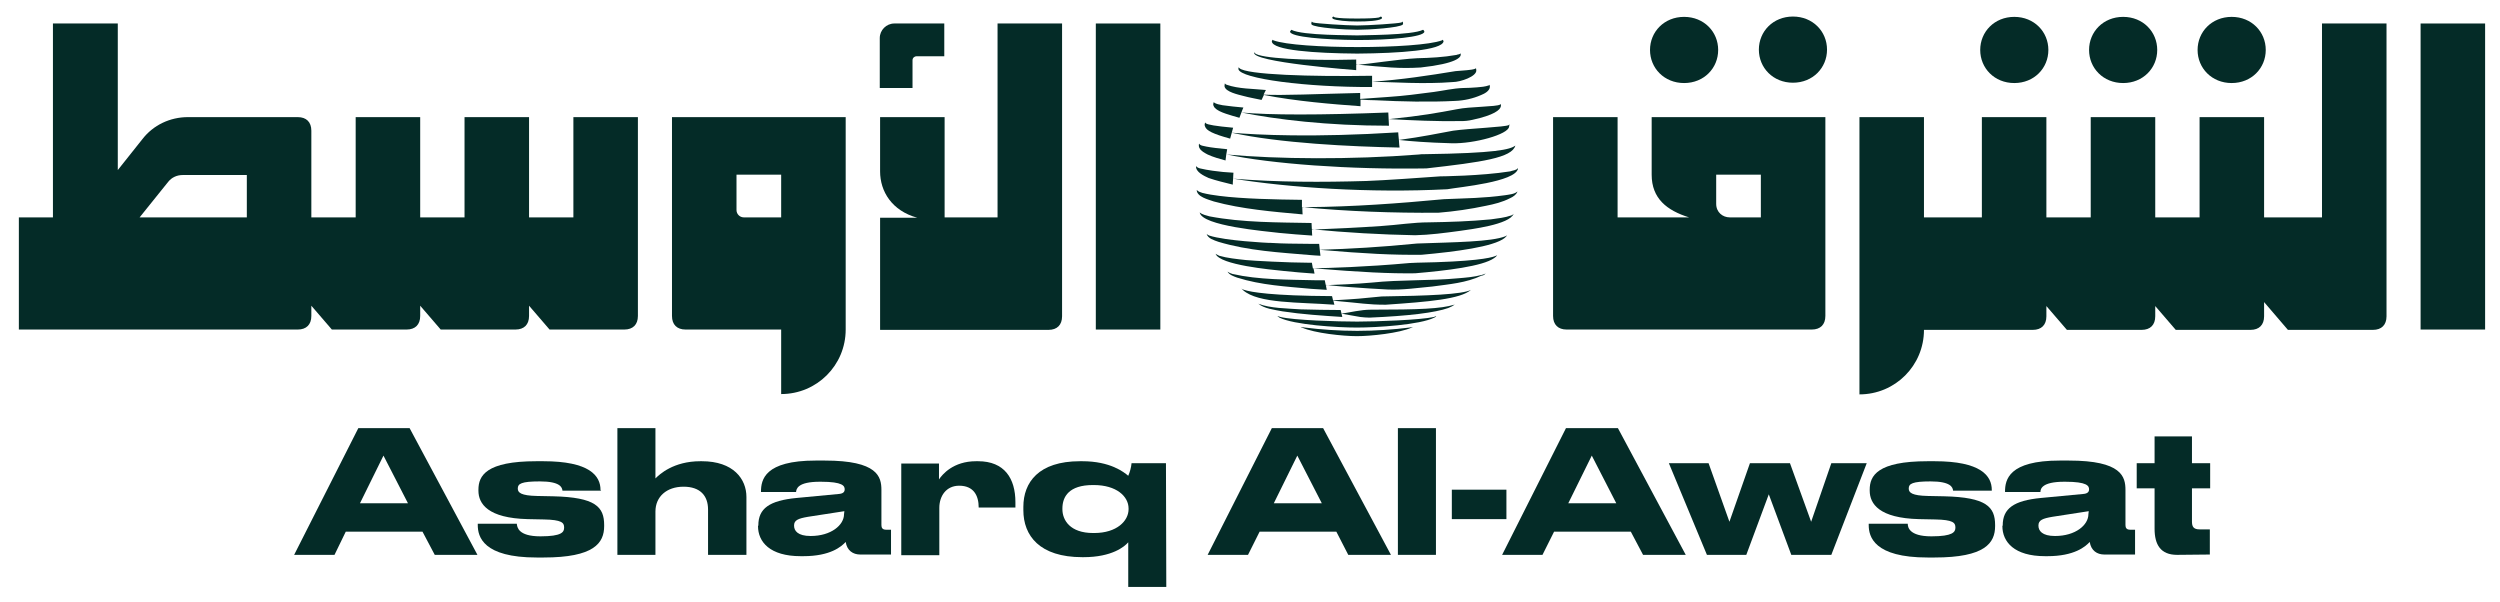
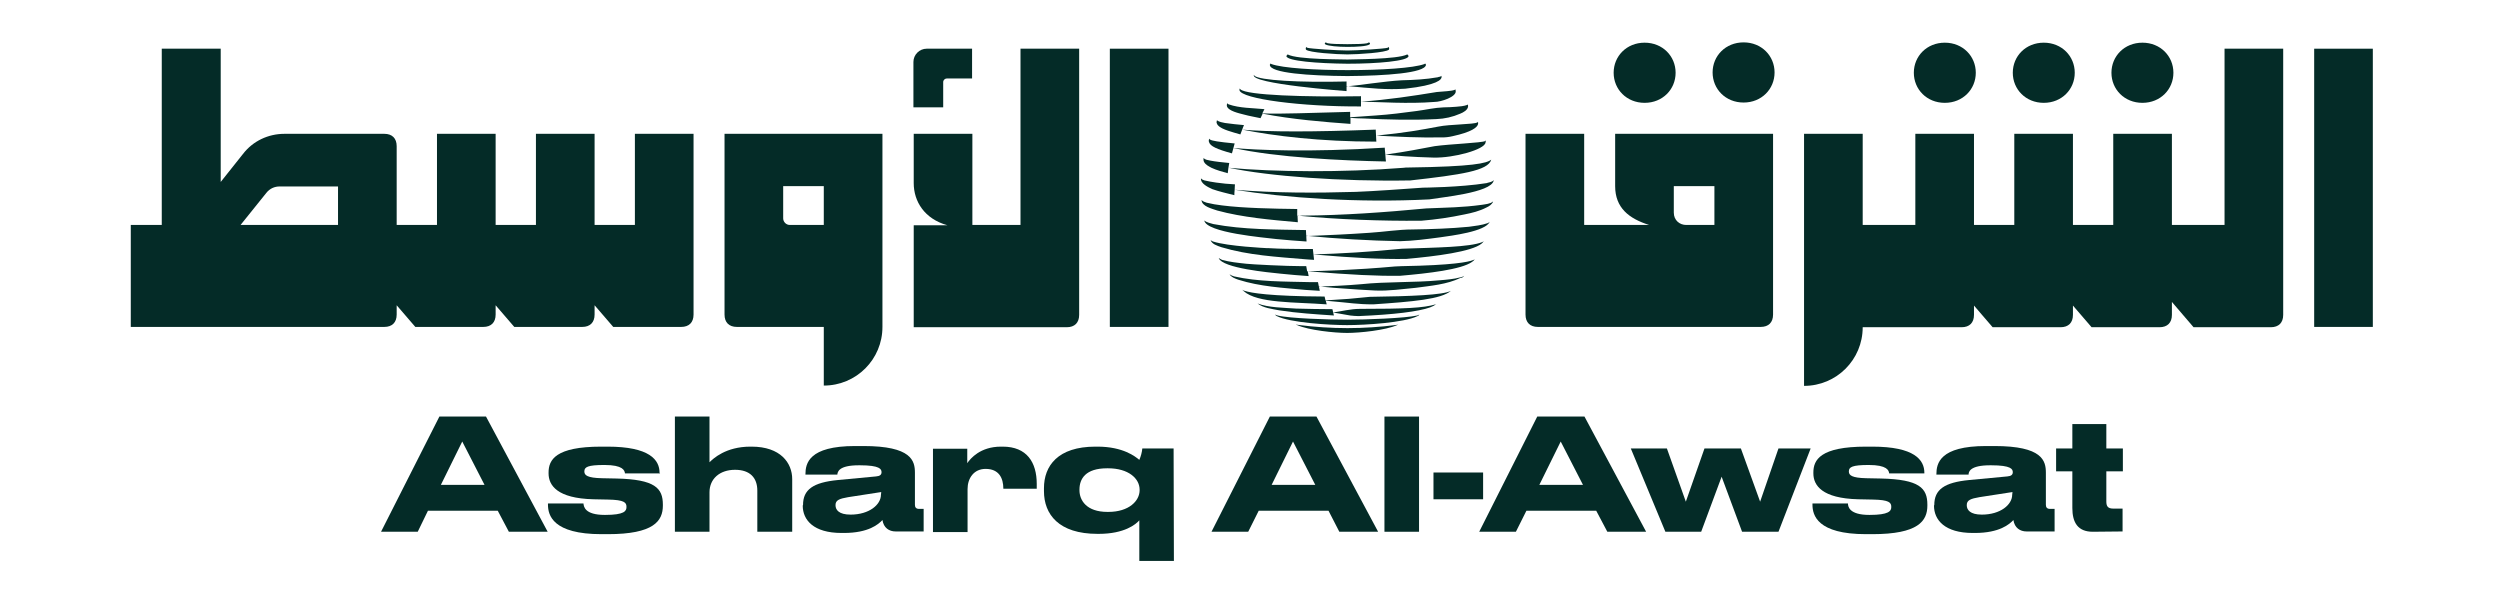
- <svg xmlns="http://www.w3.org/2000/svg" version="1.1" id="Layer_1" x="0px" y="0px" viewBox="0 0 755.6 181.7" style="enable-background:new 0 0 755.6 181.7;" xml:space="preserve">
+ <svg xmlns="http://www.w3.org/2000/svg" version="1.1" id="Layer_1" x="0px" y="0px" viewBox="-37.78 -9.09 831.16 199.87" style="enable-background:new 0 0 755.6 181.7;" xml:space="preserve">
  <style type="text/css">
	.st0{fill:#042B27;}
</style>
  <g>
    <path class="st0" d="M457.5,64.6c-0.2,0.3-0.5,0.4-0.7,0.5c-2,0.7-4.1,0.9-6.2,1.2c-6.2,0.6-12.5,0.8-18.7,0.9   c-4.8,0-9.5,0.8-14.3,1.1c-7.1,0.5-13.8,0.8-21.1,1.1c0-0.6-0.1-2-0.1-2c-10.2-0.2-20.8-0.1-30.8-2c-1-0.3-2.2-0.5-3-1.2   c0.6,4.1,20,5.7,24.1,6.2c3.2,0.3,6.6,0.6,9.9,0.8c0,0-0.1-1.3-0.1-1.9c10.4,1,20.7,1.6,31.2,1.8c4.5-0.1,8.9-0.7,13.4-1.3   C444.5,69.3,456.3,67.9,457.5,64.6" />
    <path class="st0" d="M458.8,51C458.8,51,458.8,50.9,458.8,51c0-0.1,0-0.1,0-0.1v-0.1c-0.5,0.7-1.6,0.7-2.4,1   c-8.8,1.4-21.1,1.5-21.1,1.5c-5.6,0.4-16.7,1.2-22.3,1.4c-13.4,0.4-26.9,0.4-40.3-0.7c0-0.6,0.1-1.8,0.1-1.8   c-2.1-0.1-4.3-0.3-6.3-0.6c-1.3-0.2-2.6-0.4-3.8-0.7c-0.4-0.1-0.9-0.3-1.2-0.7l0,0c-0.2,1.8,2.5,3,3.8,3.6c2.3,0.8,4.9,1.4,7.3,2   c0,0,0-1.3,0.1-1.8c16.8,2.7,41.2,4.4,64.7,3.2C441.4,56.5,457.9,55,458.8,51" />
    <path class="st0" d="M370.1,26.1c0.3,1.7,4.2,2.5,5.7,2.9c1.8,0.5,3.7,0.8,5.5,1.2l0,0c0.2-0.5,0.5-1,0.7-1.5   c9.7,1.9,20.8,2.8,29.2,3.4l0,0c0-0.6,0-1.4,0-2c1.5,0.1,3,0.2,4.5,0.2c8,0.4,16.1,0.6,24.1,0.2c2.7-0.1,5.4-0.7,7.9-1.8   c1-0.4,2.5-1.2,2.6-2.4c0-0.2,0-0.4-0.1-0.7c0,0.1-0.1,0.1-0.2,0.2c-1.1,0.4-2.4,0.5-3.6,0.6c-1.4,0.1-2.8,0.2-4.2,0.2   c-3,0.1-5.9,0.8-8.9,1.2c-4.5,0.6-9.1,1.2-13.7,1.5c-2.8,0.2-5.7,0.4-8.5,0.6c0-0.6,0-1.2,0-1.8c-13.2,0.3-23.4,0.8-29.2,0.5   c0.2-0.4,0.5-1,0.7-1.4l0,0c-3.9-0.4-8.2-0.3-11.9-1.6c-0.2-0.1-0.4-0.2-0.5-0.4C370.1,25.6,370.1,25.9,370.1,26.1z" />
    <path class="st0" d="M366.8,32c0.3,0.8,1.1,1.2,1.8,1.6c1.2,0.6,2.6,1,3.9,1.4c0.7,0.2,1.4,0.4,2.1,0.6l0,0   c0.2-0.5,0.4-1.1,0.6-1.6c10.5,2.1,25.9,4,44.6,4l-0.2-4c-20.5,0.8-35.9,0.8-44.4,0c0.2-0.5,0.4-1.1,0.6-1.5l0,0   c-2.1-0.2-4.3-0.4-6.3-0.7c-0.9-0.2-1.9-0.3-2.7-0.9C366.7,31.3,366.6,31.7,366.8,32" />
    <path class="st0" d="M364.2,38.2c0.4,1.3,2.5,2.3,7.6,3.7c0.3-1,0.6-2.3,0.9-3.3l0,0c-5.4-0.5-7.6-0.9-8.2-1.3   c-0.1-0.1-0.2-0.2-0.2-0.3C364.1,37.3,364,37.8,364.2,38.2" />
    <path class="st0" d="M362.5,44.7c0.5,1,1.6,1.5,2.5,2c1.7,0.8,3.6,1.3,5.4,1.8c0.1-1.1,0.3-2.3,0.5-3.4l0,0   c-2.1-0.2-4.9-0.5-6.3-0.8c-0.7-0.2-1.8-0.2-2.2-0.9C362.3,43.8,362.3,44.3,362.5,44.7z" />
    <path class="st0" d="M410.2,12.1c10,0,20.1-0.9,20.3-2.5c0-0.2-0.2-0.5-0.4-0.6c-3.3,1.7-18.7,1.6-19.9,1.7   c-1.2-0.1-16.6,0.1-19.9-1.7c-0.1,0.2-0.4,0.4-0.4,0.6C390.2,11.2,400.2,12,410.2,12.1" />
    <path class="st0" d="M410.2,16.2c12.8-0.1,25.7-1,26.1-3.7c0-0.2-0.2-0.4-0.3-0.5c0,0.1-0.1,0.1-0.2,0.2c-7.3,2.7-43.6,2.7-50.9,0   c-0.1-0.1-0.2-0.1-0.2-0.2c-0.1,0.1-0.3,0.3-0.3,0.5C384.5,15.2,397.4,16.1,410.2,16.2" />
    <path class="st0" d="M384.5,12L384.5,12L384.5,12" />
    <path class="st0" d="M409.9,21.2L409.9,21.2c0-0.5,0-1.2,0-1.7c8.7,0.8,13,1.3,19.5,0.9c10.9-1.2,12.1-3.1,12.1-3.9   c0-0.2-0.1-0.3-0.1-0.4c-0.2,0.4-0.8,0.3-1.2,0.5c-3.9,0.7-7.9,0.9-11.9,1c-5.8,0.3-14.8,1.8-18.4,2c0-0.5,0-1.2,0-1.6l0,0   c-15.7,0.4-29-0.4-30.6-1.9c-0.1-0.1-0.1-0.2-0.2-0.3C377.6,18.8,409.9,21.2,409.9,21.2" />
    <path class="st0" d="M439.1,24.8c2.3,0,7.3-1.7,7.1-3.6c0-0.2-0.1-0.4-0.1-0.6c0,0.1-0.2,0.1-0.3,0.2c-1,0.4-3.7,0.5-5.9,0.7   c-7.9,1.3-16.4,2.6-25.2,3.2C420.7,24.8,430.4,25.5,439.1,24.8" />
    <path class="st0" d="M374.3,20.9c0.6,2.9,20.6,5.5,40.4,5.4v-1.7v-1.7c-18.5,0.3-38-0.3-40.1-2.3c-0.1-0.1-0.2-0.2-0.2-0.3   C374.3,20.5,374.3,20.7,374.3,20.9" />
    <path class="st0" d="M440.4,33c-5.9,1.1-10.6,2-20.6,3c7.7,0.4,13.8,0.7,21.6,0.6c1.4,0,2.4-0.1,3.7-0.4c6.5-1.4,8.3-3,8.5-4   c0.1-0.3,0-0.6,0-0.8c0,0.1-0.1,0.1-0.2,0.2C452.3,32.3,444.2,32.2,440.4,33" />
    <path class="st0" d="M439.2,39.5c-5,0.9-9,1.8-16.4,2.8c-0.1-0.7-0.2-2.3-0.2-2.3c-25.4,1.6-42.6,0.8-50.4,0.1   c14.7,3.2,35.9,4.2,50.8,4.5c0,0-0.2-1.6-0.2-2.3c3.7,0.4,8.6,0.8,15.9,1c6.9,0.2,17.2-2.7,17.4-5c0.1-0.3,0.1-0.6,0.1-0.8   c0,0.1-0.1,0.2-0.2,0.3C455,38.4,444.2,38.8,439.2,39.5" />
    <path class="st0" d="M428.8,46.7c-20.5,1.6-42.7,1.4-58,0c13.4,2.8,36.9,4.6,60.3,4.2C447.9,49,457,47.7,458,44   c-1.6,1.2-5.9,2.3-27.5,2.6C429.9,46.6,429.3,46.6,428.8,46.7" />
    <path class="st0" d="M458.6,57.9c-0.9,0.8-2.5,0.9-3.7,1.1c-6.5,0.9-11.5,0.9-18.5,1.2c-13.8,1.3-27.6,2.3-41.3,2.4   c-0.6,0-1.1,0.1-1.6,0.1c0-0.4,0-2.3,0-2.3c-7.9-0.1-18-0.3-25-1.2c-1.7-0.2-3.5-0.5-5.1-0.9c-0.6-0.2-1.3-0.4-1.7-0.9   c0,2.1,3.5,2.9,5.2,3.5c8.4,2.3,17.9,3.1,26.8,3.9c0,0-0.1-1.5-0.1-2.2c13.6,1.3,27.5,1.8,41.1,1.7c4.9-0.4,9.7-1.1,14.4-2.1   c2.5-0.5,5-1.1,7.3-2.3c0.9-0.4,1.8-1,2.2-1.9V57.9C458.6,58,458.6,57.9,458.6,57.9L458.6,57.9C458.6,57.8,458.6,57.9,458.6,57.9" />
    <path class="st0" d="M455,71.4c-4.2,1.7-15.3,1.8-26.7,2.2c-11.1,1.1-20,1.6-29.5,1.9c14.1,1.2,22.2,1.6,30.9,1.5   c10-0.9,21.8-2.4,25.1-5.1c0.3-0.3,0.6-0.5,0.7-0.9C455.4,71.2,455.3,71.3,455,71.4" />
    <path class="st0" d="M368.3,73.1c9,2.7,18.4,3.2,27.8,4c0.8,0.1,1.6,0.1,3,0.2c0,0-0.3-2.4-0.4-3.6c-1,0-2,0-2.9,0   c-6.1-0.1-6.6,0-12-0.3h-0.5c0,0-12.9-0.6-17.8-2.2c-0.3-0.1-0.6-0.3-0.8-0.5C365.1,72.1,366.9,72.6,368.3,73.1" />
    <path class="st0" d="M367.4,76.7c1.2,3.4,16.8,4.8,20.6,5.2c3,0.3,6.2,0.6,9.3,0.8l-0.3-1.6c14.7,1.2,23,1.6,30.7,1.5   c9.4-0.8,20.4-2.1,23.9-4.6c0.4-0.3,0.7-0.5,0.9-0.9c-0.1,0.1-0.3,0.2-0.6,0.3c-1.5,0.6-6.6,1.7-23.7,2c-0.7,0-1.5,0.1-2.2,0.1   c-13.2,1.2-24.4,1.5-29.2,1.6c-0.1-0.5-0.3-1.7-0.3-1.7c-0.4,0-0.9,0-1.3,0c-5.4,0-16.9-0.6-18.6-0.8c-2.8-0.3-5.7-0.6-8.1-1.3   C368.2,77.1,367.8,77,367.4,76.7" />
    <polyline class="st0" points="380.2,78.9 380.2,78.9 380.2,78.9  " />
    <polyline class="st0" points="389.3,79.3 389.3,79.3 389.3,79.3  " />
    <path class="st0" d="M449,82.6c-0.3,0.3-0.8,0.4-1.2,0.5c-2.2,0.6-4.6,0.8-7,1c-8.5,0.8-17.6,0.4-26.1,1.3   c-4.3,0.4-11.1,0.7-14,0.8c0,0-0.2-1.1-0.3-1.5c-1,0-2,0-3,0c-8.1-0.2-17-0.1-24.9-1.9c-0.3-0.1-0.6-0.2-0.8-0.3   c-0.2-0.1-0.5-0.3-0.7-0.4c0.6,1,1.8,1.4,2.9,1.8c7.2,2.3,14.9,2.7,22.4,3.4c1.5,0.1,3.2,0.2,4.7,0.3l-0.3-1.5c0,0,1,0.1,1.8,0.2   c2.1,0.2,4.1,0.4,5.9,0.5c3.7,0.3,7.4,0.5,11,0.7c4.5,0.2,9.1-0.5,13.5-0.9c5.1-0.7,10.3-1.1,14.9-3.3   C448.3,83.3,448.8,83,449,82.6L449,82.6" />
    <path class="st0" d="M444.6,87.6c-2.6,1.4-13.2,1.8-27,2c-5.8,0.6-8.1,0.8-13.5,1.1l-1.2,0.1c-0.1-0.4-0.3-1.3-0.3-1.3   c-18.2-0.1-24.5-1.2-26.6-1.9c-0.3-0.1-0.6-0.2-0.8-0.4c0.1,0.1,0.3,0.3,0.5,0.5c4.6,4.1,17,3.6,27.6,4.4c0,0-0.2-0.9-0.3-1.2   l1.2,0.1c7,0.6,9.2,1.1,14.6,1.1C431.9,91.2,441.4,90.4,444.6,87.6" />
    <path class="st0" d="M439.5,92.1c-4,1.2-10.2,1.5-25.2,1.5c-3,0-6.1,0.8-8.9,1.2c2.4,0.4,4,0.7,5.7,1c0.9,0.1,1.9,0.2,2.8,0.2   c11.8-0.5,19.9-1.5,23.8-2.9c0.8-0.3,1.4-0.6,2-1.1C439.7,92,439.6,92,439.5,92.1" />
    <path class="st0" d="M387.6,94.1c5.9,0.9,12,1.3,18.1,1.7c0,0-0.4-1.7-0.5-2.1c-3.9,0-8.2-0.1-12.1-0.2c-4.1-0.3-9.2-0.3-12.8-1.7   C382.2,93.3,385,93.6,387.6,94.1" />
    <path class="st0" d="M426,99c-4.7,0.6-10.4,1-15.8,1s-11.1-0.4-15.8-1c-0.3,0-1.3-0.2-1.3-0.2c0.1,0.1,0.3,0.2,0.4,0.2   c3.8,1.7,12.4,2.6,16.6,2.6s12.8-0.9,16.6-2.6c0.1-0.1,0.3-0.1,0.4-0.2C427.2,98.8,426.3,99,426,99z" />
    <path class="st0" d="M433.4,95.8c-3.9,0.9-17.4,1.4-23.2,1.4c-5.8,0-19.3-0.4-23.2-1.4c-0.4-0.1-0.9-0.3-0.9-0.3s0.1,0.2,0.6,0.5   c4.4,2.2,17.5,3,23.4,3s19-0.8,23.4-3c0.5-0.2,0.6-0.5,0.6-0.5S433.7,95.7,433.4,95.8z" />
    <path class="st0" d="M423.9,6.5c0,0-0.1,0.2-0.4,0.3c-0.8,0.3-10,0.9-13.3,0.9s-12.5-0.6-13.3-0.9c-0.3-0.1-0.4-0.3-0.4-0.3   s-0.3,0.5-0.1,0.9c0.9,1,10.3,1.6,13.8,1.6s12.9-0.6,13.8-1.6C424.2,7,423.9,6.5,423.9,6.5z" />
    <path class="st0" d="M417.3,5c0,0,0,0.1-0.6,0.3c-1.1,0.2-3.2,0.3-6.5,0.3s-5.4-0.1-6.5-0.3c-0.6-0.1-0.6-0.3-0.6-0.3   c-0.6,0.1-0.5,0.5-0.2,0.7c1,0.5,4.1,0.8,7.3,0.8c3.2,0,6.4-0.2,7.3-0.8C417.8,5.6,417.8,5.1,417.3,5z" />
  </g>
  <g>
    <path class="st0" d="M74.6,65.7H42.2L50.8,55c1.1-1.4,2.7-2.1,4.4-2.1h19.4L74.6,65.7L74.6,65.7z M173.3,65.7h-13.4V35.4h-19.5   v30.3H127V35.4h-19.5v30.3H94.1V39.5c0-2.6-1.5-4.1-4.1-4.1H56.8c-5.4,0-10.5,2.4-13.8,6.7l-7.4,9.3V7.1H16v58.6H5.7v33.9H90   c2.6,0,4.1-1.5,4.1-4.1v-3.1l6.2,7.2h22.6c2.6,0,4.1-1.5,4.1-4.1v-3.1l6.2,7.2h22.6c2.6,0,4.1-1.5,4.1-4.1v-3.1l6.2,7.2h22.6   c2.6,0,4.1-1.5,4.1-4.1V35.4h-19.5L173.3,65.7L173.3,65.7z" />
    <g>
      <path class="st0" d="M301.4,65.7h-15.9V35.4H266v16.4c0,6.1,3.6,11.9,11.2,14H266v33.9h50.9c2.6,0,4.1-1.5,4.1-4.1V7.1h-19.5v58.6    H301.4z" />
    </g>
    <rect x="331.2" y="7.1" class="st0" width="19.5" height="92.5" />
    <path class="st0" d="M222.6,52.8h13.5v12.9h-11.3c-1.2,0-2.2-1-2.2-2.2V52.8z M203.1,95.5c0,2.6,1.5,4.1,4.1,4.1h28.9v19.5   c10.8,0,19.5-8.7,19.5-19.5V35.4h-52.5V95.5z" />
  </g>
  <path class="st0" d="M275.8,18.2c0-0.7,0.6-1.2,1.2-1.2h8.4V7.1h-15.1c-2.4,0-4.4,2-4.4,4.4v15.1h9.9V18.2L275.8,18.2z" />
  <g>
    <path class="st0" d="M701.8,65.7h-17.5V35.4h-19.5v30.3h-13.4V35.4h-19.5v30.3h-13.4V35.4H599v30.3h-17.5V35.4H562v83.8   c10.8,0,19.5-8.7,19.5-19.5h32.9c2.6,0,4.1-1.5,4.1-4.1v-3.1l6.2,7.2h22.6c2.6,0,4.1-1.5,4.1-4.1v-3.1l6.2,7.2h22.6   c2.6,0,4.1-1.5,4.1-4.1v-4.3l7.2,8.4h25.7c2.6,0,4.1-1.5,4.1-4.1V7.1h-19.5L701.8,65.7L701.8,65.7z" />
    <rect x="731.6" y="7.1" class="st0" width="19.5" height="92.5" />
    <path class="st0" d="M518.7,52.8h13.5v12.9h-9.4c-2.1,0-4.1-1.5-4.1-4.1V52.8z M499.2,52.8c0,7.2,4.6,10.8,11.3,12.9h-21.6V35.4   h-19.5v60.1c0,2.6,1.5,4.1,4.1,4.1h74.1c2.6,0,4.1-1.5,4.1-4.1V35.4h-52.5L499.2,52.8L499.2,52.8z" />
    <path class="st0" d="M674.5,25.1c6,0,10.3-4.5,10.3-10s-4.3-10-10.3-10s-10.3,4.5-10.3,10S668.5,25.1,674.5,25.1" />
    <path class="st0" d="M641.7,25.1c6,0,10.3-4.5,10.3-10s-4.3-10-10.3-10s-10.3,4.5-10.3,10S635.7,25.1,641.7,25.1" />
    <path class="st0" d="M608.8,25.1c6,0,10.3-4.5,10.3-10s-4.3-10-10.3-10s-10.3,4.5-10.3,10S602.8,25.1,608.8,25.1" />
    <path class="st0" d="M541.9,5c-6,0-10.3,4.5-10.3,10s4.3,10,10.3,10s10.3-4.5,10.3-10S547.9,5,541.9,5" />
    <path class="st0" d="M509,25.1c6,0,10.3-4.5,10.3-10s-4.3-10-10.3-10c-6,0-10.3,4.5-10.3,10S503,25.1,509,25.1" />
  </g>
  <g>
    <path class="st0" d="M123.3,152.1l-7.4-14.4l-7.1,14.4H123.3z M127.7,160.7h-23.2l-3.4,7H88.9l19.4-38.3h15.5l20.5,38.3h-12.9   L127.7,160.7z" />
    <path class="st0" d="M181.7,148.3H170c-0.1-1-0.7-2.8-6.8-2.8h-0.1c-5.5,0-6.6,0.7-6.6,2.1v0.1c0,1.2,1,2.1,5.8,2.2l4.9,0.1   c12.8,0.3,15.4,3.2,15.4,8.7v0.3c0,5.1-3,9.5-18.3,9.5h-2.1c-16.2,0-17.8-6.3-17.8-9.8v-0.4h11.8c0.1,1,0.4,3.8,7.1,3.8h0.1   c6.4,0,7.1-1.3,7.1-2.6v-0.1c0-1.4-0.7-2.3-6.1-2.4l-4.9-0.1c-12-0.3-14.9-4.6-14.9-8.6V148c0-4.2,2.3-8.6,17.5-8.6h2.1   c14,0,17.3,4.4,17.3,8.7L181.7,148.3L181.7,148.3z" />
    <path class="st0" d="M198.1,129.4v15.2c1.2-1.2,5.4-5.2,13.6-5.2h0.4c9.6,0,13.5,5.4,13.5,10.8v17.5H214V154c0-4.2-2.4-6.9-7.4-6.9   c-5.1,0-8.5,3-8.5,7.5v13.1h-11.5v-38.3L198.1,129.4L198.1,129.4z" />
    <path class="st0" d="M255.2,154.5l-11,1.7c-2.9,0.5-4.2,1-4.2,2.6v0.1c0,1.5,1.1,3.1,5,3.1c6.2,0,10.1-3.3,10.1-6.6L255.2,154.5   L255.2,154.5z M229.2,158.8c0-5.1,3.3-7.5,11.6-8.3l12.7-1.2c1.3-0.1,1.8-0.6,1.8-1.4c0-1-0.5-2.3-7.2-2.3h-0.3   c-6.8,0-7.1,2.2-7.2,3.1H230v-0.1c0-3.6,1.1-9.4,16.5-9.4h2.8c16,0,17.1,4.9,17.1,8.9v10.6c0,0.8,0.3,1.4,1.4,1.4h1.5v7.5H260   c-2.2,0-4-1.2-4.4-3.8c-1.3,1.4-4.6,4.3-12.8,4.3H242c-9.3,0-12.9-4.3-12.9-9.1L229.2,158.8L229.2,158.8z" />
    <path class="st0" d="M283.8,144.9c1-1.5,4.3-5.5,11.2-5.5h0.6c8,0,11.3,5.2,11.3,12.4v1.6h-11.1c0-3.6-1.5-6.6-5.9-6.6l0,0   c-3.9,0-6,3.1-6,6.7v14.3h-11.5v-27.7h11.4V144.9L283.8,144.9z" />
    <path class="st0" d="M330.6,146.6h-0.3c-7.2,0-9.2,3.5-9.2,7.1v0.2c0,3.3,2.3,7.2,9.3,7.2h0.3c6.9,0,10.4-3.7,10.4-7.2v-0.2   C341.1,150,337.4,146.6,330.6,146.6 M352.5,177.4H341v-13.5c-1.1,1.3-4.9,4.5-13.5,4.5h-0.4c-12.9,0-17.8-6.5-17.8-14.2v-1   c0-7.4,4.6-13.8,17.1-13.8h0.7c8.5,0,12.6,3.3,13.9,4.4c0.5-1.1,0.9-2.6,1-3.8h10.4L352.5,177.4L352.5,177.4z" />
    <path class="st0" d="M399.5,152.1l-7.4-14.4l-7.1,14.4H399.5z M403.9,160.7h-23.2l-3.5,7H365l19.4-38.3h15.5l20.5,38.3h-12.9   L403.9,160.7z" />
    <rect x="422.5" y="129.4" class="st0" width="11.5" height="38.3" />
    <rect x="438.8" y="148" class="st0" width="16.5" height="8.9" />
    <path class="st0" d="M488.5,152.1l-7.4-14.4l-7.1,14.4H488.5z M492.9,160.7h-23.2l-3.5,7H454l19.3-38.3H489l20.5,38.3h-12.9   L492.9,160.7z" />
    <polygon class="st0" points="534.6,149.4 527.8,167.7 515.9,167.7 504.4,140 516.4,140 522.7,157.7 528.9,140 541,140 547.4,157.7    553.5,140 564.2,140 553.5,167.7 541.4,167.7  " />
    <path class="st0" d="M602,148.3h-11.7c-0.1-1-0.7-2.8-6.8-2.8l0,0c-5.5,0-6.6,0.7-6.6,2.1v0.1c0,1.2,1,2.1,5.8,2.2l4.9,0.1   c12.8,0.3,15.4,3.2,15.4,8.7v0.3c0,5.1-3,9.5-18.3,9.5h-2.1c-16.2,0-17.8-6.3-17.8-9.8v-0.4h11.8c0,1,0.4,3.8,7.1,3.8h0.1   c6.4,0,7.2-1.3,7.2-2.6v-0.1c0-1.4-0.7-2.3-6.1-2.4l-4.9-0.1c-12-0.3-14.9-4.6-14.9-8.6V148c0-4.2,2.3-8.6,17.5-8.6h2.1   c14,0,17.3,4.4,17.3,8.7V148.3L602,148.3z" />
    <path class="st0" d="M631.3,154.5l-11,1.7c-2.9,0.5-4.2,1-4.2,2.6v0.1c0,1.5,1.1,3.1,5,3.1c6.2,0,10.1-3.3,10.1-6.6L631.3,154.5   L631.3,154.5z M605.3,158.8c0-5.1,3.3-7.5,11.6-8.3l12.7-1.2c1.3-0.1,1.8-0.6,1.8-1.4c0-1-0.5-2.3-7.2-2.3h-0.3   c-6.8,0-7.2,2.2-7.2,3.1H606v-0.1c0-3.6,1.1-9.4,16.5-9.4h2.8c16,0,17.1,4.9,17.1,8.9v10.6c0,0.8,0.3,1.4,1.4,1.4h1.5v7.5H636   c-2.2,0-4-1.2-4.4-3.8c-1.3,1.4-4.6,4.3-12.8,4.3h-0.7c-9.3,0-12.9-4.3-12.9-9.1L605.3,158.8L605.3,158.8z" />
    <path class="st0" d="M658,167.7c-5,0-6.8-3.1-6.8-7.9v-12.2h-5.4V140h5.4v-8.1h11.3v8.1h5.5v7.6h-5.5v10c0,1.5,0.4,2.4,2.3,2.4h3.1   v7.6L658,167.7L658,167.7z" />
  </g>
</svg>
